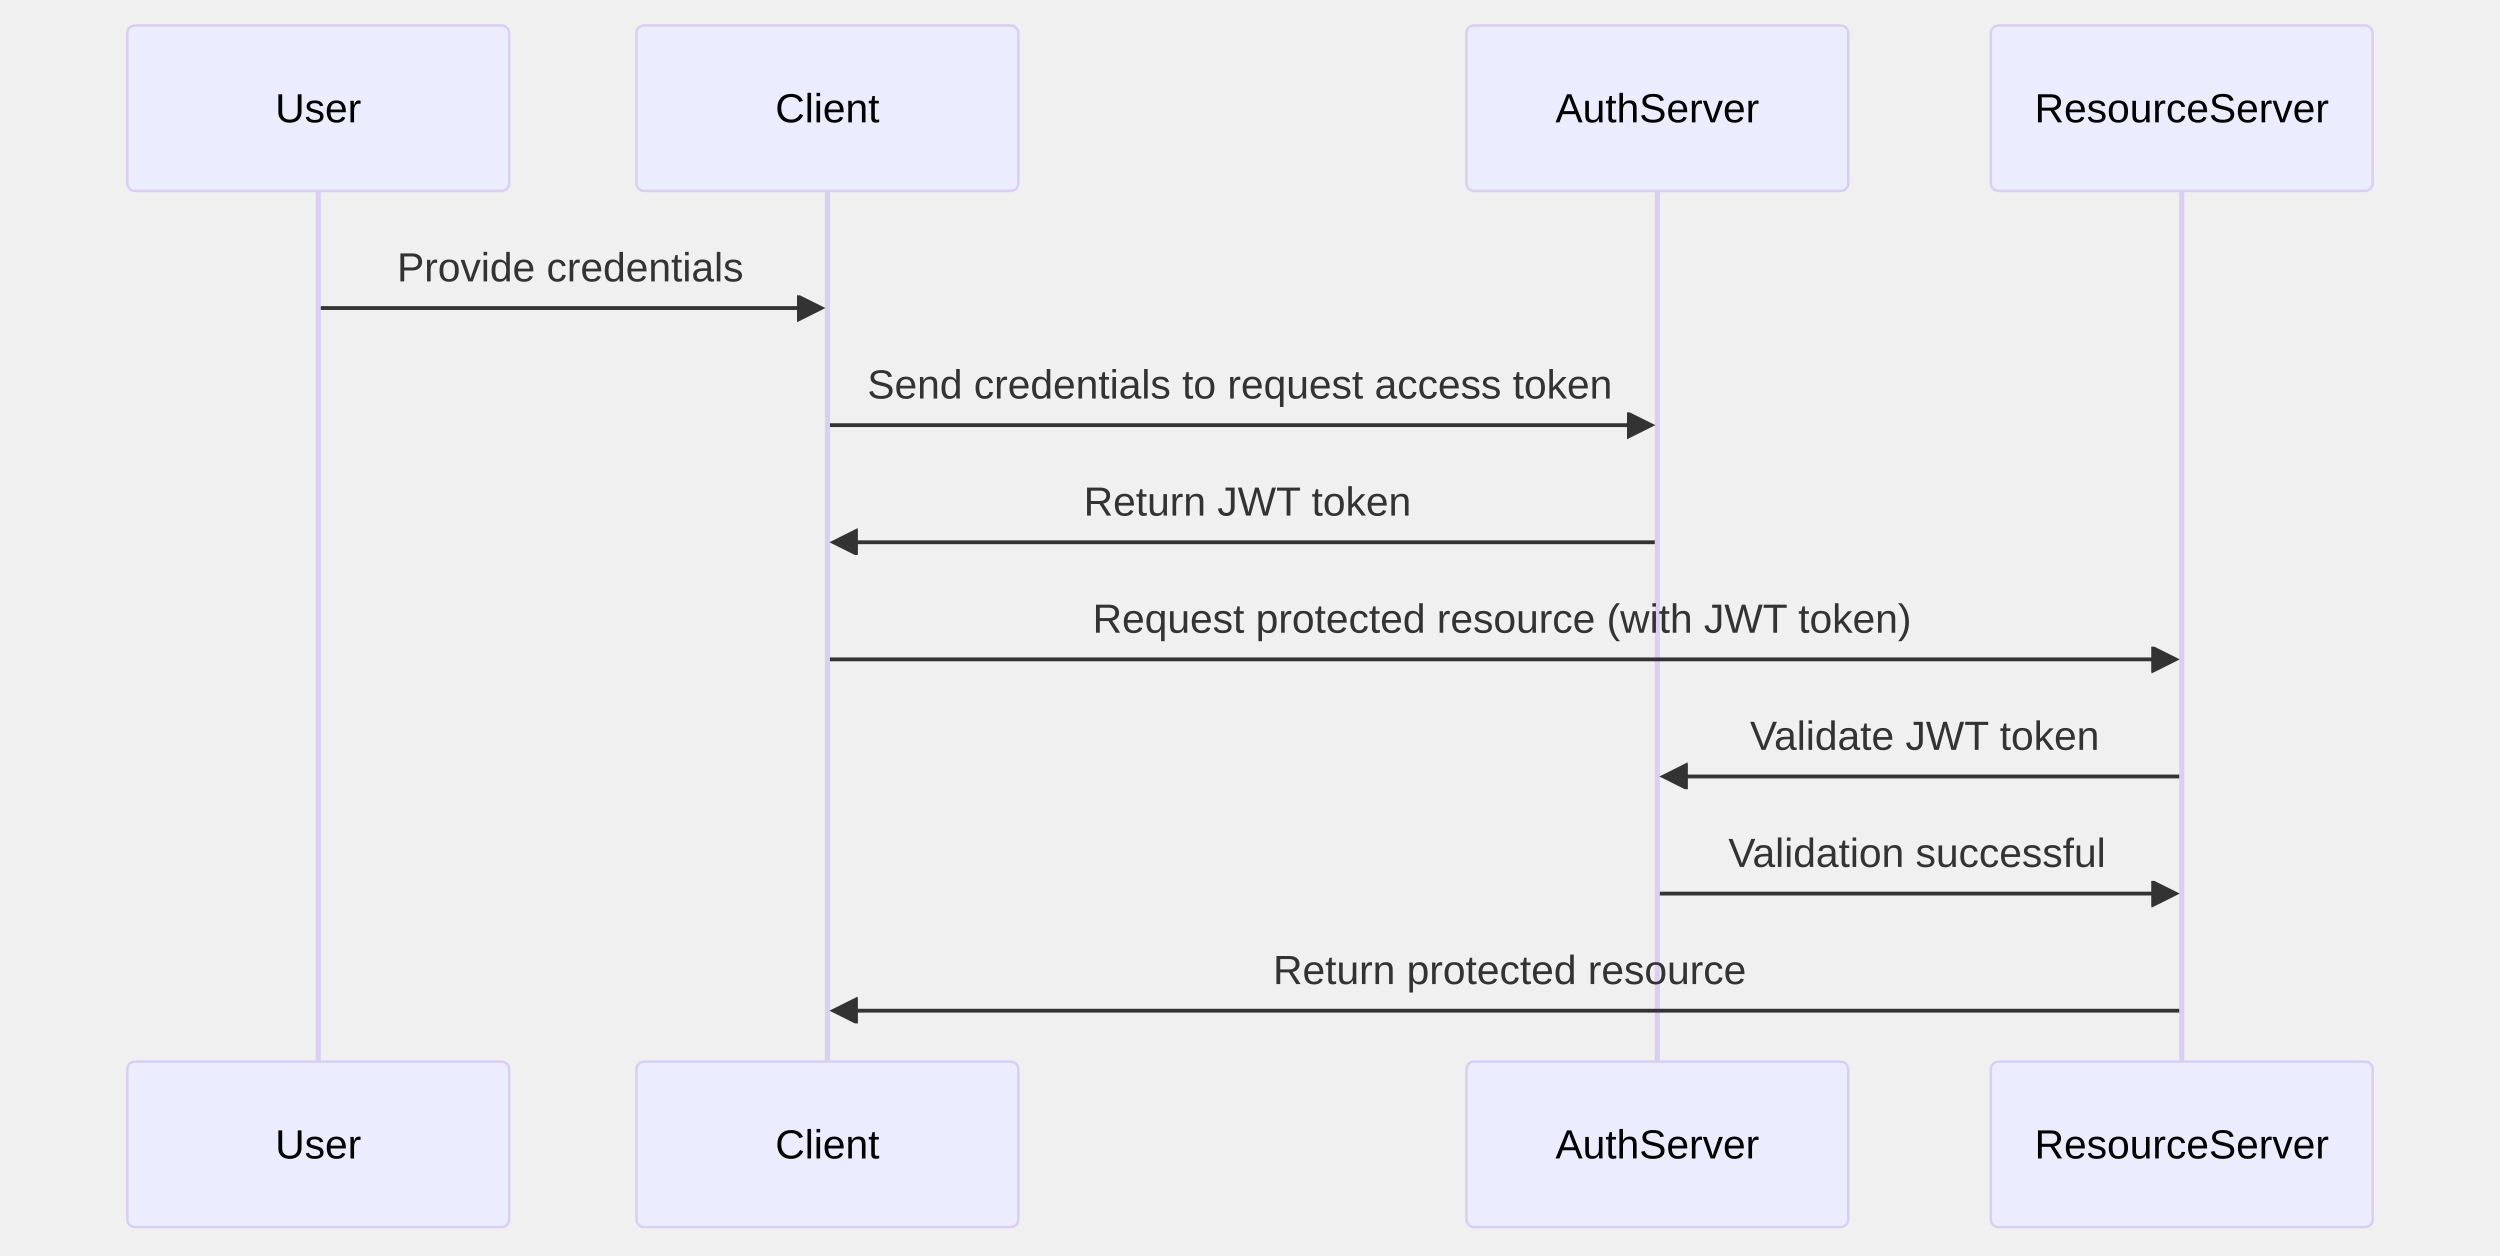
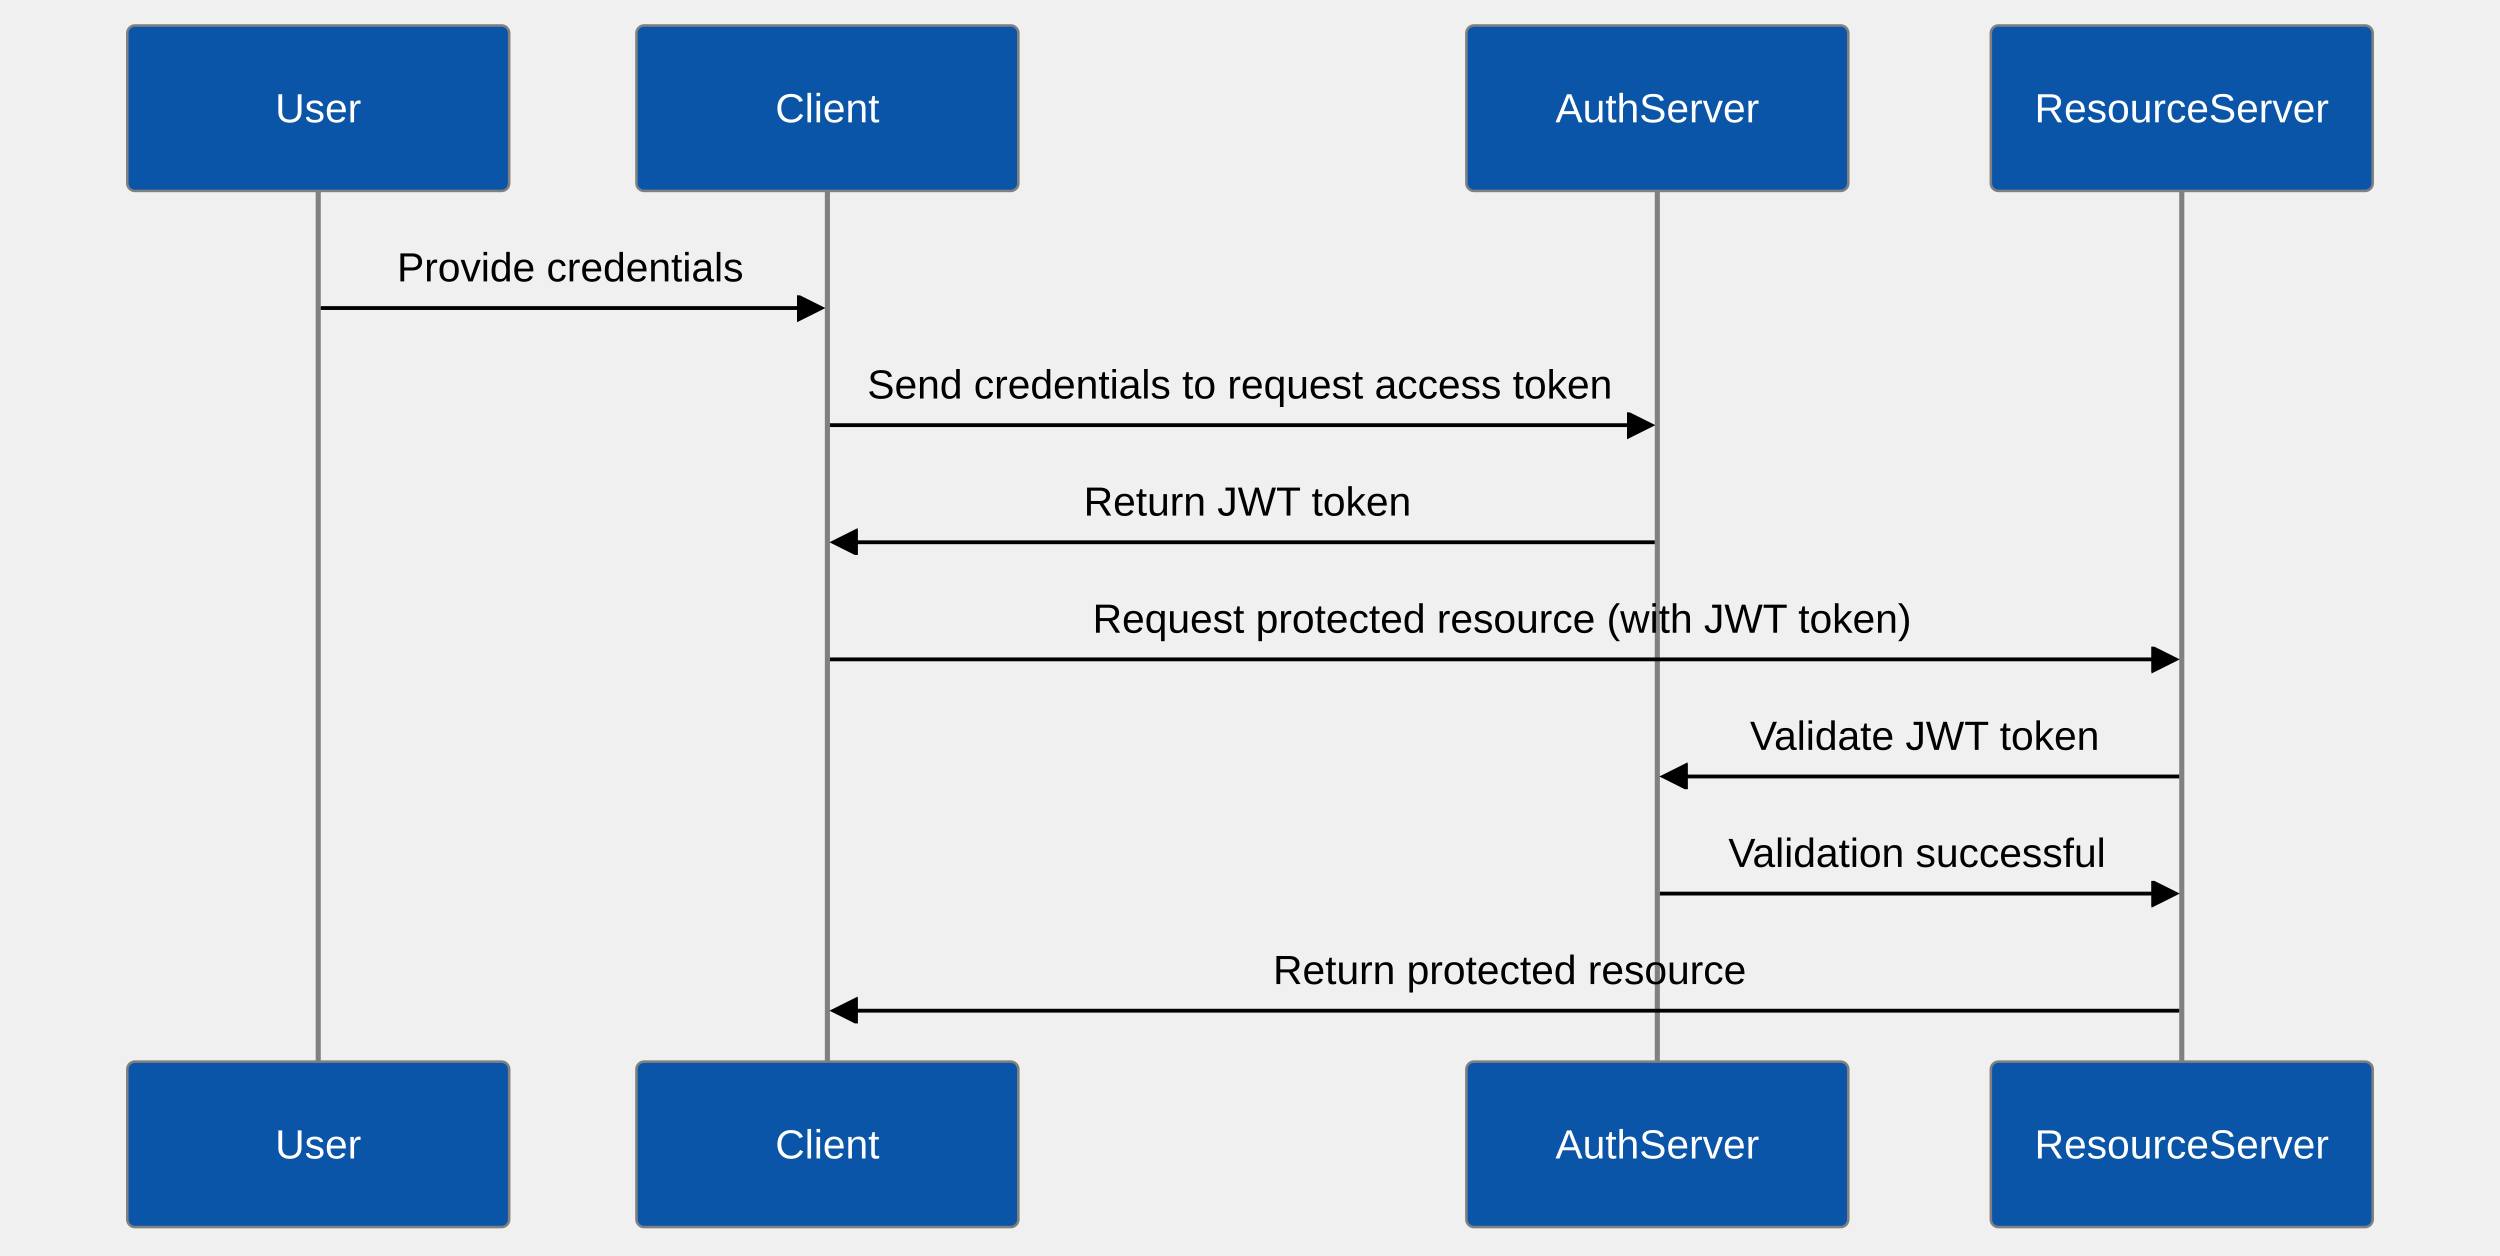
<svg xmlns="http://www.w3.org/2000/svg" aria-roledescription="sequence" role="graphics-document document" viewBox="-50 -10 982 493" style="max-width: 982px; background-color: white;" width="100%" id="my-svg">
  <g>
    <rect class="actor actor-bottom" ry="3" rx="3" name="ResourceServer" height="65" width="150" stroke="#666" fill="#eaeaea" y="407" x="732" />
    <text style="text-anchor: middle; font-size: 16px; font-weight: 400;" class="actor" alignment-baseline="central" dominant-baseline="central" y="439.5" x="807">
      <tspan dy="0" x="807">ResourceServer</tspan>
    </text>
  </g>
  <g>
    <rect class="actor actor-bottom" ry="3" rx="3" name="AuthServer" height="65" width="150" stroke="#666" fill="#eaeaea" y="407" x="526" />
    <text style="text-anchor: middle; font-size: 16px; font-weight: 400;" class="actor" alignment-baseline="central" dominant-baseline="central" y="439.5" x="601">
      <tspan dy="0" x="601">AuthServer</tspan>
    </text>
  </g>
  <g>
    <rect class="actor actor-bottom" ry="3" rx="3" name="Client" height="65" width="150" stroke="#666" fill="#eaeaea" y="407" x="200" />
    <text style="text-anchor: middle; font-size: 16px; font-weight: 400;" class="actor" alignment-baseline="central" dominant-baseline="central" y="439.5" x="275">
      <tspan dy="0" x="275">Client</tspan>
    </text>
  </g>
  <g>
    <rect class="actor actor-bottom" ry="3" rx="3" name="User" height="65" width="150" stroke="#666" fill="#eaeaea" y="407" x="0" />
    <text style="text-anchor: middle; font-size: 16px; font-weight: 400;" class="actor" alignment-baseline="central" dominant-baseline="central" y="439.5" x="75">
      <tspan dy="0" x="75">User</tspan>
    </text>
  </g>
  <g>
    <line stroke="#999" stroke-width="0.5px" class="200" y2="407" x2="807" y1="5" x1="807" id="actor3" />
    <g id="root-3">
      <rect class="actor actor-top" ry="3" rx="3" name="ResourceServer" height="65" width="150" stroke="#666" fill="#eaeaea" y="0" x="732" />
      <text style="text-anchor: middle; font-size: 16px; font-weight: 400;" class="actor" alignment-baseline="central" dominant-baseline="central" y="32.5" x="807">
        <tspan dy="0" x="807">ResourceServer</tspan>
      </text>
    </g>
  </g>
  <g>
    <line stroke="#999" stroke-width="0.5px" class="200" y2="407" x2="601" y1="5" x1="601" id="actor2" />
    <g id="root-2">
      <rect class="actor actor-top" ry="3" rx="3" name="AuthServer" height="65" width="150" stroke="#666" fill="#eaeaea" y="0" x="526" />
      <text style="text-anchor: middle; font-size: 16px; font-weight: 400;" class="actor" alignment-baseline="central" dominant-baseline="central" y="32.5" x="601">
        <tspan dy="0" x="601">AuthServer</tspan>
      </text>
    </g>
  </g>
  <g>
    <line stroke="#999" stroke-width="0.5px" class="200" y2="407" x2="275" y1="5" x1="275" id="actor1" />
    <g id="root-1">
      <rect class="actor actor-top" ry="3" rx="3" name="Client" height="65" width="150" stroke="#666" fill="#eaeaea" y="0" x="200" />
      <text style="text-anchor: middle; font-size: 16px; font-weight: 400;" class="actor" alignment-baseline="central" dominant-baseline="central" y="32.5" x="275">
        <tspan dy="0" x="275">Client</tspan>
      </text>
    </g>
  </g>
  <g>
    <line stroke="#999" stroke-width="0.5px" class="200" y2="407" x2="75" y1="5" x1="75" id="actor0" />
    <g id="root-0">
      <rect class="actor actor-top" ry="3" rx="3" name="User" height="65" width="150" stroke="#666" fill="#eaeaea" y="0" x="0" />
      <text style="text-anchor: middle; font-size: 16px; font-weight: 400;" class="actor" alignment-baseline="central" dominant-baseline="central" y="32.5" x="75">
        <tspan dy="0" x="75">User</tspan>
      </text>
    </g>
  </g>
-   <style>#my-svg{font-family:"trebuchet ms",verdana,arial,sans-serif;font-size:16px;fill:#333;}#my-svg .error-icon{fill:#552222;}#my-svg .error-text{fill:#552222;stroke:#552222;}#my-svg .edge-thickness-normal{stroke-width:2px;}#my-svg .edge-thickness-thick{stroke-width:3.5px;}#my-svg .edge-pattern-solid{stroke-dasharray:0;}#my-svg .edge-pattern-dashed{stroke-dasharray:3;}#my-svg .edge-pattern-dotted{stroke-dasharray:2;}#my-svg .marker{fill:#333333;stroke:#333333;}#my-svg .marker.cross{stroke:#333333;}#my-svg svg{font-family:"trebuchet ms",verdana,arial,sans-serif;font-size:16px;}#my-svg .actor{stroke:hsl(259.626, 59.777%, 87.902%);fill:#ECECFF;}#my-svg text.actor&gt;tspan{fill:black;stroke:none;}#my-svg .actor-line{stroke:grey;}#my-svg .messageLine0{stroke-width:1.5;stroke-dasharray:none;stroke:#333;}#my-svg .messageLine1{stroke-width:1.5;stroke-dasharray:2,2;stroke:#333;}#my-svg #arrowhead path{fill:#333;stroke:#333;}#my-svg .sequenceNumber{fill:white;}#my-svg #sequencenumber{fill:#333;}#my-svg #crosshead path{fill:#333;stroke:#333;}#my-svg .messageText{fill:#333;stroke:none;}#my-svg .labelBox{stroke:hsl(259.626, 59.777%, 87.902%);fill:#ECECFF;}#my-svg .labelText,#my-svg .labelText&gt;tspan{fill:black;stroke:none;}#my-svg .loopText,#my-svg .loopText&gt;tspan{fill:black;stroke:none;}#my-svg .loopLine{stroke-width:2px;stroke-dasharray:2,2;stroke:hsl(259.626, 59.777%, 87.902%);fill:hsl(259.626, 59.777%, 87.902%);}#my-svg .note{stroke:#aaaa33;fill:#fff5ad;}#my-svg .noteText,#my-svg .noteText&gt;tspan{fill:black;stroke:none;}#my-svg .activation0{fill:#f4f4f4;stroke:#666;}#my-svg .activation1{fill:#f4f4f4;stroke:#666;}#my-svg .activation2{fill:#f4f4f4;stroke:#666;}#my-svg .actorPopupMenu{position:absolute;}#my-svg .actorPopupMenuPanel{position:absolute;fill:#ECECFF;box-shadow:0px 8px 16px 0px rgba(0,0,0,0.2);filter:drop-shadow(3px 5px 2px rgb(0 0 0 / 0.4));}#my-svg .actor-man line{stroke:hsl(259.626, 59.777%, 87.902%);fill:#ECECFF;}#my-svg .actor-man circle,#my-svg line{stroke:hsl(259.626, 59.777%, 87.902%);fill:#ECECFF;stroke-width:2px;}#my-svg :root{--mermaid-font-family:"trebuchet ms",verdana,arial,sans-serif;}</style>
+   <style>#my-svg{font-family:"trebuchet ms",verdana,arial,sans-serif;font-size:16px;fill:black;}#my-svg .error-icon{fill:hsl(31.338, 88.701%, 39.706%);}#my-svg .error-text{fill:black;stroke:black;}#my-svg .edge-thickness-normal{stroke-width:2px;}#my-svg .edge-thickness-thick{stroke-width:3.5px;}#my-svg .edge-pattern-solid{stroke-dasharray:0;}#my-svg .edge-pattern-dashed{stroke-dasharray:3;}#my-svg .edge-pattern-dotted{stroke-dasharray:2;}#my-svg .marker{fill:#0b0b0b;stroke:#0b0b0b;}#my-svg .marker.cross{stroke:#0b0b0b;}#my-svg svg{font-family:"trebuchet ms",verdana,arial,sans-serif;font-size:16px;}#my-svg .actor{stroke:gray;fill:#0a55a7;}#my-svg text.actor&gt;tspan{fill:white;stroke:none;}#my-svg .actor-line{stroke:grey;}#my-svg .messageLine0{stroke-width:1.5;stroke-dasharray:none;stroke:black;}#my-svg .messageLine1{stroke-width:1.5;stroke-dasharray:2,2;stroke:black;}#my-svg #arrowhead path{fill:black;stroke:black;}#my-svg .sequenceNumber{fill:#f4f4f4;}#my-svg #sequencenumber{fill:black;}#my-svg #crosshead path{fill:black;stroke:black;}#my-svg .messageText{fill:black;stroke:none;}#my-svg .labelBox{stroke:gray;fill:#0a55a7;}#my-svg .labelText,#my-svg .labelText&gt;tspan{fill:white;stroke:none;}#my-svg .loopText,#my-svg .loopText&gt;tspan{fill:white;stroke:none;}#my-svg .loopLine{stroke-width:2px;stroke-dasharray:2,2;stroke:gray;fill:gray;}#my-svg .note{stroke:hsl(52.683, 60%, 73.922%);fill:#fff5ad;}#my-svg .noteText,#my-svg .noteText&gt;tspan{fill:#333;stroke:none;}#my-svg .activation0{fill:gray;stroke:hsl(0, 0%, 40.196%);}#my-svg .activation1{fill:gray;stroke:hsl(0, 0%, 40.196%);}#my-svg .activation2{fill:gray;stroke:hsl(0, 0%, 40.196%);}#my-svg .actorPopupMenu{position:absolute;}#my-svg .actorPopupMenuPanel{position:absolute;fill:#0a55a7;box-shadow:0px 8px 16px 0px rgba(0,0,0,0.2);filter:drop-shadow(3px 5px 2px rgb(0 0 0 / 0.4));}#my-svg .actor-man line{stroke:gray;fill:#0a55a7;}#my-svg .actor-man circle,#my-svg line{stroke:gray;fill:#0a55a7;stroke-width:2px;}#my-svg :root{--mermaid-font-family:"trebuchet ms",verdana,arial,sans-serif;}</style>
  <g />
  <defs>
    <symbol height="24" width="24" id="computer">
      <path d="M2 2v13h20v-13h-20zm18 11h-16v-9h16v9zm-10.228 6l.466-1h3.524l.467 1h-4.457zm14.228 3h-24l2-6h2.104l-1.33 4h18.45l-1.297-4h2.073l2 6zm-5-10h-14v-7h14v7z" transform="scale(.5)" />
    </symbol>
  </defs>
  <defs>
    <symbol clip-rule="evenodd" fill-rule="evenodd" id="database">
      <path d="M12.258.001l.256.004.255.005.253.008.251.01.249.012.247.015.246.016.242.019.241.02.239.023.236.024.233.027.231.028.229.031.225.032.223.034.22.036.217.038.214.04.211.041.208.043.205.045.201.046.198.048.194.05.191.051.187.053.183.054.18.056.175.057.172.059.168.06.163.061.16.063.155.064.15.066.074.033.073.033.071.034.07.034.069.035.068.035.067.035.066.035.064.036.064.036.062.036.06.036.06.037.058.037.058.037.055.038.055.038.053.038.052.038.051.039.05.039.048.039.047.039.045.04.044.04.043.04.041.04.04.041.039.041.037.041.036.041.034.041.033.042.032.042.03.042.029.042.027.042.026.043.024.043.023.043.021.043.02.043.018.044.017.043.015.044.013.044.012.044.011.045.009.044.007.045.006.045.004.045.002.045.001.045v17l-.001.045-.002.045-.004.045-.006.045-.007.045-.009.044-.011.045-.012.044-.013.044-.015.044-.017.043-.018.044-.02.043-.021.043-.023.043-.024.043-.026.043-.027.042-.029.042-.03.042-.032.042-.033.042-.034.041-.036.041-.037.041-.039.041-.04.041-.041.04-.043.04-.044.04-.045.04-.047.039-.048.039-.05.039-.051.039-.052.038-.053.038-.055.038-.055.038-.058.037-.058.037-.06.037-.06.036-.062.036-.064.036-.064.036-.066.035-.067.035-.068.035-.069.035-.07.034-.071.034-.073.033-.074.033-.15.066-.155.064-.16.063-.163.061-.168.06-.172.059-.175.057-.18.056-.183.054-.187.053-.191.051-.194.05-.198.048-.201.046-.205.045-.208.043-.211.041-.214.04-.217.038-.22.036-.223.034-.225.032-.229.031-.231.028-.233.027-.236.024-.239.023-.241.02-.242.019-.246.016-.247.015-.249.012-.251.01-.253.008-.255.005-.256.004-.258.001-.258-.001-.256-.004-.255-.005-.253-.008-.251-.01-.249-.012-.247-.015-.245-.016-.243-.019-.241-.02-.238-.023-.236-.024-.234-.027-.231-.028-.228-.031-.226-.032-.223-.034-.22-.036-.217-.038-.214-.04-.211-.041-.208-.043-.204-.045-.201-.046-.198-.048-.195-.05-.19-.051-.187-.053-.184-.054-.179-.056-.176-.057-.172-.059-.167-.06-.164-.061-.159-.063-.155-.064-.151-.066-.074-.033-.072-.033-.072-.034-.07-.034-.069-.035-.068-.035-.067-.035-.066-.035-.064-.036-.063-.036-.062-.036-.061-.036-.06-.037-.058-.037-.057-.037-.056-.038-.055-.038-.053-.038-.052-.038-.051-.039-.049-.039-.049-.039-.046-.039-.046-.04-.044-.04-.043-.04-.041-.04-.04-.041-.039-.041-.037-.041-.036-.041-.034-.041-.033-.042-.032-.042-.03-.042-.029-.042-.027-.042-.026-.043-.024-.043-.023-.043-.021-.043-.02-.043-.018-.044-.017-.043-.015-.044-.013-.044-.012-.044-.011-.045-.009-.044-.007-.045-.006-.045-.004-.045-.002-.045-.001-.045v-17l.001-.045.002-.045.004-.045.006-.045.007-.045.009-.044.011-.045.012-.044.013-.044.015-.044.017-.043.018-.044.02-.043.021-.043.023-.043.024-.043.026-.043.027-.042.029-.042.03-.042.032-.042.033-.042.034-.041.036-.041.037-.041.039-.041.04-.041.041-.04.043-.04.044-.04.046-.04.046-.039.049-.039.049-.039.051-.039.052-.038.053-.038.055-.038.056-.038.057-.037.058-.037.06-.037.061-.036.062-.036.063-.036.064-.036.066-.035.067-.035.068-.035.069-.035.07-.034.072-.034.072-.033.074-.033.151-.066.155-.064.159-.063.164-.061.167-.06.172-.059.176-.057.179-.056.184-.054.187-.053.19-.051.195-.05.198-.048.201-.046.204-.045.208-.043.211-.041.214-.04.217-.038.22-.036.223-.034.226-.032.228-.031.231-.028.234-.027.236-.024.238-.023.241-.02.243-.019.245-.016.247-.015.249-.012.251-.01.253-.008.255-.005.256-.004.258-.001.258.001zm-9.258 20.499v.01l.001.021.003.021.004.022.005.021.006.022.007.022.009.023.01.022.011.023.012.023.013.023.015.023.016.024.017.023.018.024.019.024.021.024.022.025.023.024.024.025.052.049.056.05.061.051.066.051.07.051.075.051.079.052.084.052.088.052.092.052.097.052.102.051.105.052.11.052.114.051.119.051.123.051.127.05.131.05.135.05.139.048.144.049.147.047.152.047.155.047.16.045.163.045.167.043.171.043.176.041.178.041.183.039.187.039.19.037.194.035.197.035.202.033.204.031.209.03.212.029.216.027.219.025.222.024.226.021.23.02.233.018.236.016.24.015.243.012.246.01.249.008.253.005.256.004.259.001.26-.001.257-.004.254-.005.25-.008.247-.011.244-.012.241-.014.237-.016.233-.018.231-.021.226-.021.224-.024.22-.026.216-.027.212-.028.21-.031.205-.031.202-.034.198-.034.194-.036.191-.037.187-.039.183-.04.179-.04.175-.042.172-.043.168-.044.163-.045.16-.046.155-.046.152-.047.148-.048.143-.049.139-.049.136-.05.131-.05.126-.05.123-.051.118-.052.114-.051.11-.052.106-.052.101-.052.096-.052.092-.052.088-.053.083-.051.079-.052.074-.052.07-.051.065-.051.06-.051.056-.05.051-.05.023-.024.023-.025.021-.024.02-.024.019-.024.018-.024.017-.024.015-.023.014-.024.013-.023.012-.023.01-.023.01-.022.008-.022.006-.022.006-.022.004-.022.004-.021.001-.021.001-.021v-4.127l-.077.055-.08.053-.083.054-.085.053-.087.052-.09.052-.093.051-.095.05-.097.05-.1.049-.102.049-.105.048-.106.047-.109.047-.111.046-.114.045-.115.045-.118.044-.12.043-.122.042-.124.042-.126.041-.128.04-.13.04-.132.038-.134.038-.135.037-.138.037-.139.035-.142.035-.143.034-.144.033-.147.032-.148.031-.15.03-.151.03-.153.029-.154.027-.156.027-.158.026-.159.025-.161.024-.162.023-.163.022-.165.021-.166.02-.167.019-.169.018-.169.017-.171.016-.173.015-.173.014-.175.013-.175.012-.177.011-.178.01-.179.008-.179.008-.181.006-.182.005-.182.004-.184.003-.184.002h-.37l-.184-.002-.184-.003-.182-.004-.182-.005-.181-.006-.179-.008-.179-.008-.178-.01-.176-.011-.176-.012-.175-.013-.173-.014-.172-.015-.171-.016-.17-.017-.169-.018-.167-.019-.166-.02-.165-.021-.163-.022-.162-.023-.161-.024-.159-.025-.157-.026-.156-.027-.155-.027-.153-.029-.151-.03-.15-.03-.148-.031-.146-.032-.145-.033-.143-.034-.141-.035-.14-.035-.137-.037-.136-.037-.134-.038-.132-.038-.13-.04-.128-.04-.126-.041-.124-.042-.122-.042-.12-.044-.117-.043-.116-.045-.113-.045-.112-.046-.109-.047-.106-.047-.105-.048-.102-.049-.1-.049-.097-.05-.095-.05-.093-.052-.09-.051-.087-.052-.085-.053-.083-.054-.08-.054-.077-.054v4.127zm0-5.654v.011l.001.021.003.021.004.021.005.022.006.022.007.022.009.022.01.022.011.023.012.023.013.023.015.024.016.023.017.024.018.024.019.024.021.024.022.024.023.025.024.024.052.05.056.05.061.05.066.051.07.051.075.052.079.051.084.052.088.052.092.052.097.052.102.052.105.052.11.051.114.051.119.052.123.05.127.051.131.05.135.049.139.049.144.048.147.048.152.047.155.046.16.045.163.045.167.044.171.042.176.042.178.04.183.04.187.038.19.037.194.036.197.034.202.033.204.032.209.03.212.028.216.027.219.025.222.024.226.022.23.02.233.018.236.016.24.014.243.012.246.01.249.008.253.006.256.003.259.001.26-.001.257-.003.254-.006.25-.008.247-.01.244-.012.241-.015.237-.016.233-.018.231-.02.226-.022.224-.024.22-.025.216-.027.212-.029.21-.03.205-.032.202-.033.198-.035.194-.036.191-.037.187-.039.183-.039.179-.041.175-.042.172-.043.168-.044.163-.045.16-.045.155-.047.152-.047.148-.048.143-.048.139-.05.136-.049.131-.05.126-.051.123-.051.118-.051.114-.052.11-.052.106-.052.101-.052.096-.052.092-.052.088-.052.083-.052.079-.052.074-.051.07-.052.065-.051.06-.05.056-.051.051-.049.023-.025.023-.024.021-.025.02-.024.019-.024.018-.024.017-.024.015-.023.014-.023.013-.024.012-.022.01-.023.01-.023.008-.022.006-.022.006-.022.004-.021.004-.022.001-.021.001-.021v-4.139l-.077.054-.08.054-.083.054-.085.052-.087.053-.09.051-.093.051-.095.051-.097.05-.1.049-.102.049-.105.048-.106.047-.109.047-.111.046-.114.045-.115.044-.118.044-.12.044-.122.042-.124.042-.126.041-.128.04-.13.039-.132.039-.134.038-.135.037-.138.036-.139.036-.142.035-.143.033-.144.033-.147.033-.148.031-.15.03-.151.03-.153.028-.154.028-.156.027-.158.026-.159.025-.161.024-.162.023-.163.022-.165.021-.166.02-.167.019-.169.018-.169.017-.171.016-.173.015-.173.014-.175.013-.175.012-.177.011-.178.009-.179.009-.179.007-.181.007-.182.005-.182.004-.184.003-.184.002h-.37l-.184-.002-.184-.003-.182-.004-.182-.005-.181-.007-.179-.007-.179-.009-.178-.009-.176-.011-.176-.012-.175-.013-.173-.014-.172-.015-.171-.016-.17-.017-.169-.018-.167-.019-.166-.02-.165-.021-.163-.022-.162-.023-.161-.024-.159-.025-.157-.026-.156-.027-.155-.028-.153-.028-.151-.03-.15-.03-.148-.031-.146-.033-.145-.033-.143-.033-.141-.035-.14-.036-.137-.036-.136-.037-.134-.038-.132-.039-.13-.039-.128-.04-.126-.041-.124-.042-.122-.043-.12-.043-.117-.044-.116-.044-.113-.046-.112-.046-.109-.046-.106-.047-.105-.048-.102-.049-.1-.049-.097-.05-.095-.051-.093-.051-.09-.051-.087-.053-.085-.052-.083-.054-.08-.054-.077-.054v4.139zm0-5.666v.011l.001.02.003.022.004.021.005.022.006.021.007.022.009.023.01.022.011.023.012.023.013.023.015.023.016.024.017.024.018.023.019.024.021.025.022.024.023.024.024.025.052.05.056.05.061.05.066.051.07.051.075.052.079.051.084.052.088.052.092.052.097.052.102.052.105.051.11.052.114.051.119.051.123.051.127.05.131.05.135.05.139.049.144.048.147.048.152.047.155.046.16.045.163.045.167.043.171.043.176.042.178.04.183.04.187.038.19.037.194.036.197.034.202.033.204.032.209.03.212.028.216.027.219.025.222.024.226.021.23.02.233.018.236.017.24.014.243.012.246.01.249.008.253.006.256.003.259.001.26-.001.257-.003.254-.006.25-.008.247-.01.244-.013.241-.014.237-.016.233-.018.231-.02.226-.022.224-.024.22-.025.216-.027.212-.029.21-.03.205-.032.202-.033.198-.035.194-.036.191-.037.187-.039.183-.039.179-.041.175-.042.172-.043.168-.044.163-.045.16-.045.155-.047.152-.047.148-.048.143-.049.139-.049.136-.049.131-.051.126-.05.123-.051.118-.052.114-.051.11-.052.106-.052.101-.052.096-.052.092-.052.088-.052.083-.052.079-.052.074-.052.07-.051.065-.051.06-.051.056-.05.051-.049.023-.025.023-.025.021-.024.02-.024.019-.024.018-.024.017-.024.015-.023.014-.024.013-.023.012-.023.01-.022.01-.023.008-.022.006-.022.006-.022.004-.022.004-.021.001-.021.001-.021v-4.153l-.077.054-.08.054-.083.053-.085.053-.087.053-.09.051-.093.051-.095.051-.097.05-.1.049-.102.048-.105.048-.106.048-.109.046-.111.046-.114.046-.115.044-.118.044-.12.043-.122.043-.124.042-.126.041-.128.04-.13.039-.132.039-.134.038-.135.037-.138.036-.139.036-.142.034-.143.034-.144.033-.147.032-.148.032-.15.03-.151.03-.153.028-.154.028-.156.027-.158.026-.159.024-.161.024-.162.023-.163.023-.165.021-.166.02-.167.019-.169.018-.169.017-.171.016-.173.015-.173.014-.175.013-.175.012-.177.01-.178.01-.179.009-.179.007-.181.006-.182.006-.182.004-.184.003-.184.001-.185.001-.185-.001-.184-.001-.184-.003-.182-.004-.182-.006-.181-.006-.179-.007-.179-.009-.178-.01-.176-.01-.176-.012-.175-.013-.173-.014-.172-.015-.171-.016-.17-.017-.169-.018-.167-.019-.166-.02-.165-.021-.163-.023-.162-.023-.161-.024-.159-.024-.157-.026-.156-.027-.155-.028-.153-.028-.151-.03-.15-.03-.148-.032-.146-.032-.145-.033-.143-.034-.141-.034-.14-.036-.137-.036-.136-.037-.134-.038-.132-.039-.13-.039-.128-.041-.126-.041-.124-.041-.122-.043-.12-.043-.117-.044-.116-.044-.113-.046-.112-.046-.109-.046-.106-.048-.105-.048-.102-.048-.1-.05-.097-.049-.095-.051-.093-.051-.09-.052-.087-.052-.085-.053-.083-.053-.08-.054-.077-.054v4.153zm8.74-8.179l-.257.004-.254.005-.25.008-.247.011-.244.012-.241.014-.237.016-.233.018-.231.021-.226.022-.224.023-.22.026-.216.027-.212.028-.21.031-.205.032-.202.033-.198.034-.194.036-.191.038-.187.038-.183.04-.179.041-.175.042-.172.043-.168.043-.163.045-.16.046-.155.046-.152.048-.148.048-.143.048-.139.049-.136.05-.131.05-.126.051-.123.051-.118.051-.114.052-.11.052-.106.052-.101.052-.096.052-.092.052-.088.052-.083.052-.079.052-.074.051-.07.052-.065.051-.06.05-.056.05-.051.05-.023.025-.023.024-.021.024-.02.025-.019.024-.018.024-.017.023-.015.024-.014.023-.013.023-.012.023-.01.023-.01.022-.008.022-.006.023-.006.021-.004.022-.004.021-.001.021-.001.021.001.021.001.021.004.021.004.022.006.021.006.023.008.022.01.022.01.023.012.023.013.023.014.023.015.024.017.023.018.024.019.024.02.025.021.024.023.024.023.025.051.05.056.05.06.05.065.051.07.052.074.051.079.052.083.052.088.052.092.052.096.052.101.052.106.052.11.052.114.052.118.051.123.051.126.051.131.05.136.05.139.049.143.048.148.048.152.048.155.046.16.046.163.045.168.043.172.043.175.042.179.041.183.04.187.038.191.038.194.036.198.034.202.033.205.032.21.031.212.028.216.027.22.026.224.023.226.022.231.021.233.018.237.016.241.014.244.012.247.011.25.008.254.005.257.004.26.001.26-.001.257-.004.254-.005.25-.008.247-.011.244-.012.241-.014.237-.016.233-.018.231-.021.226-.022.224-.023.22-.026.216-.027.212-.028.21-.031.205-.032.202-.033.198-.034.194-.036.191-.038.187-.038.183-.04.179-.041.175-.042.172-.043.168-.043.163-.045.16-.046.155-.046.152-.048.148-.048.143-.048.139-.049.136-.05.131-.05.126-.051.123-.051.118-.051.114-.052.11-.052.106-.052.101-.052.096-.052.092-.052.088-.052.083-.052.079-.052.074-.051.07-.052.065-.051.06-.05.056-.05.051-.05.023-.025.023-.024.021-.024.02-.025.019-.024.018-.024.017-.023.015-.024.014-.023.013-.023.012-.023.01-.023.01-.022.008-.022.006-.023.006-.021.004-.022.004-.021.001-.021.001-.021-.001-.021-.001-.021-.004-.021-.004-.022-.006-.021-.006-.023-.008-.022-.01-.022-.01-.023-.012-.023-.013-.023-.014-.023-.015-.024-.017-.023-.018-.024-.019-.024-.02-.025-.021-.024-.023-.024-.023-.025-.051-.05-.056-.05-.06-.05-.065-.051-.07-.052-.074-.051-.079-.052-.083-.052-.088-.052-.092-.052-.096-.052-.101-.052-.106-.052-.11-.052-.114-.052-.118-.051-.123-.051-.126-.051-.131-.05-.136-.05-.139-.049-.143-.048-.148-.048-.152-.048-.155-.046-.16-.046-.163-.045-.168-.043-.172-.043-.175-.042-.179-.041-.183-.04-.187-.038-.191-.038-.194-.036-.198-.034-.202-.033-.205-.032-.21-.031-.212-.028-.216-.027-.22-.026-.224-.023-.226-.022-.231-.021-.233-.018-.237-.016-.241-.014-.244-.012-.247-.011-.25-.008-.254-.005-.257-.004-.26-.001-.26.001z" transform="scale(.5)" />
    </symbol>
  </defs>
  <defs>
    <symbol height="24" width="24" id="clock">
      <path d="M12 2c5.514 0 10 4.486 10 10s-4.486 10-10 10-10-4.486-10-10 4.486-10 10-10zm0-2c-6.627 0-12 5.373-12 12s5.373 12 12 12 12-5.373 12-12-5.373-12-12-12zm5.848 12.459c.202.038.202.333.001.372-1.907.361-6.045 1.111-6.547 1.111-.719 0-1.301-.582-1.301-1.301 0-.512.77-5.447 1.125-7.445.034-.192.312-.181.343.014l.985 6.238 5.394 1.011z" transform="scale(.5)" />
    </symbol>
  </defs>
  <defs>
    <marker orient="auto" markerHeight="12" markerWidth="12" markerUnits="userSpaceOnUse" refY="5" refX="7.9" id="arrowhead">
      <path d="M 0 0 L 10 5 L 0 10 z" />
    </marker>
  </defs>
  <defs>
    <marker refY="4.5" refX="4" orient="auto" markerHeight="8" markerWidth="15" id="crosshead">
      <path style="stroke-dasharray: 0, 0;" d="M 1,2 L 6,7 M 6,2 L 1,7" stroke-width="1pt" stroke="#000000" fill="none" />
    </marker>
  </defs>
  <defs>
    <marker orient="auto" markerHeight="28" markerWidth="20" refY="7" refX="15.5" id="filled-head">
      <path d="M 18,7 L9,13 L14,7 L9,1 Z" />
    </marker>
  </defs>
  <defs>
    <marker orient="auto" markerHeight="40" markerWidth="60" refY="15" refX="15" id="sequencenumber">
      <circle r="6" cy="15" cx="15" />
    </marker>
  </defs>
  <text style="font-size: 16px; font-weight: 400;" dy="1em" class="messageText" alignment-baseline="middle" dominant-baseline="middle" text-anchor="middle" y="80" x="174">Provide credentials</text>
  <line style="fill: none;" marker-end="url(#arrowhead)" stroke="none" stroke-width="2" class="messageLine0" y2="111" x2="271" y1="111" x1="76" />
  <text style="font-size: 16px; font-weight: 400;" dy="1em" class="messageText" alignment-baseline="middle" dominant-baseline="middle" text-anchor="middle" y="126" x="437">Send credentials to request access token</text>
  <line style="fill: none;" marker-end="url(#arrowhead)" stroke="none" stroke-width="2" class="messageLine0" y2="157" x2="597" y1="157" x1="276" />
  <text style="font-size: 16px; font-weight: 400;" dy="1em" class="messageText" alignment-baseline="middle" dominant-baseline="middle" text-anchor="middle" y="172" x="440">Return JWT token</text>
  <line style="fill: none;" marker-end="url(#arrowhead)" stroke="none" stroke-width="2" class="messageLine0" y2="203" x2="279" y1="203" x1="600" />
  <text style="font-size: 16px; font-weight: 400;" dy="1em" class="messageText" alignment-baseline="middle" dominant-baseline="middle" text-anchor="middle" y="218" x="540">Request protected resource (with JWT token)</text>
  <line style="fill: none;" marker-end="url(#arrowhead)" stroke="none" stroke-width="2" class="messageLine0" y2="249" x2="803" y1="249" x1="276" />
  <text style="font-size: 16px; font-weight: 400;" dy="1em" class="messageText" alignment-baseline="middle" dominant-baseline="middle" text-anchor="middle" y="264" x="706">Validate JWT token</text>
  <line style="fill: none;" marker-end="url(#arrowhead)" stroke="none" stroke-width="2" class="messageLine0" y2="295" x2="605" y1="295" x1="806" />
  <text style="font-size: 16px; font-weight: 400;" dy="1em" class="messageText" alignment-baseline="middle" dominant-baseline="middle" text-anchor="middle" y="310" x="703">Validation successful</text>
  <line style="fill: none;" marker-end="url(#arrowhead)" stroke="none" stroke-width="2" class="messageLine0" y2="341" x2="803" y1="341" x1="602" />
  <text style="font-size: 16px; font-weight: 400;" dy="1em" class="messageText" alignment-baseline="middle" dominant-baseline="middle" text-anchor="middle" y="356" x="543">Return protected resource</text>
  <line style="fill: none;" marker-end="url(#arrowhead)" stroke="none" stroke-width="2" class="messageLine0" y2="387" x2="279" y1="387" x1="806" />
</svg>
